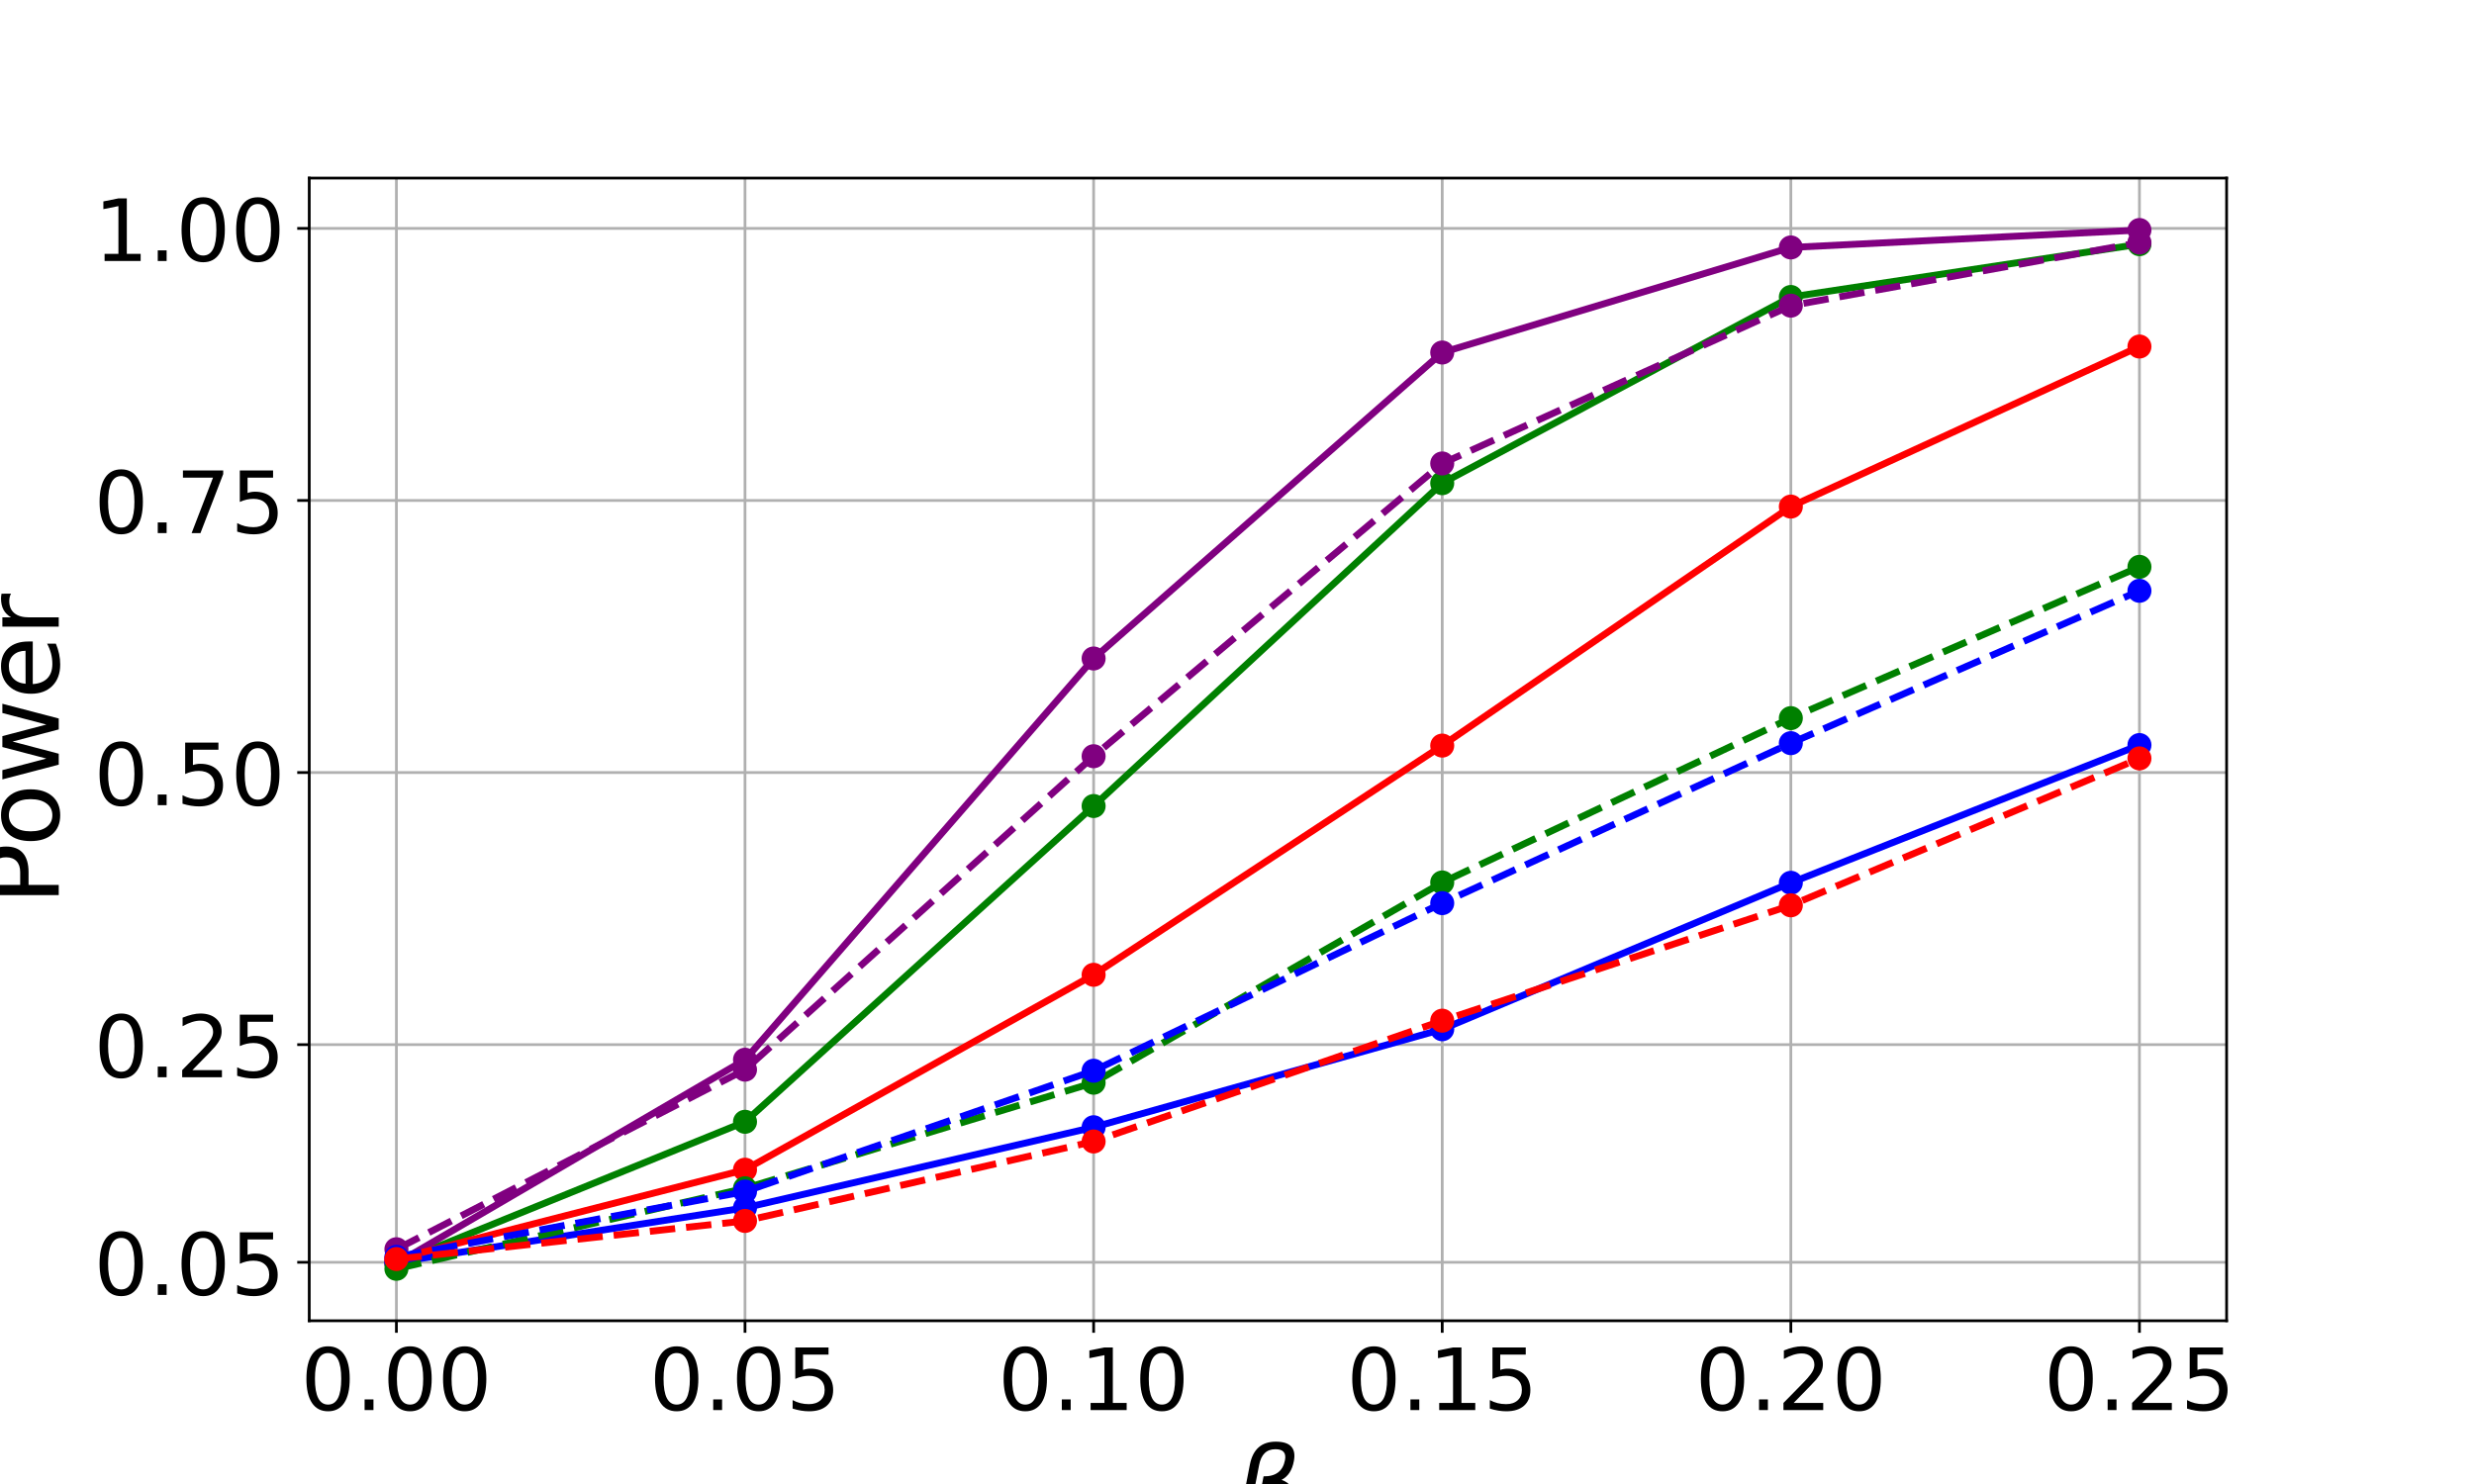
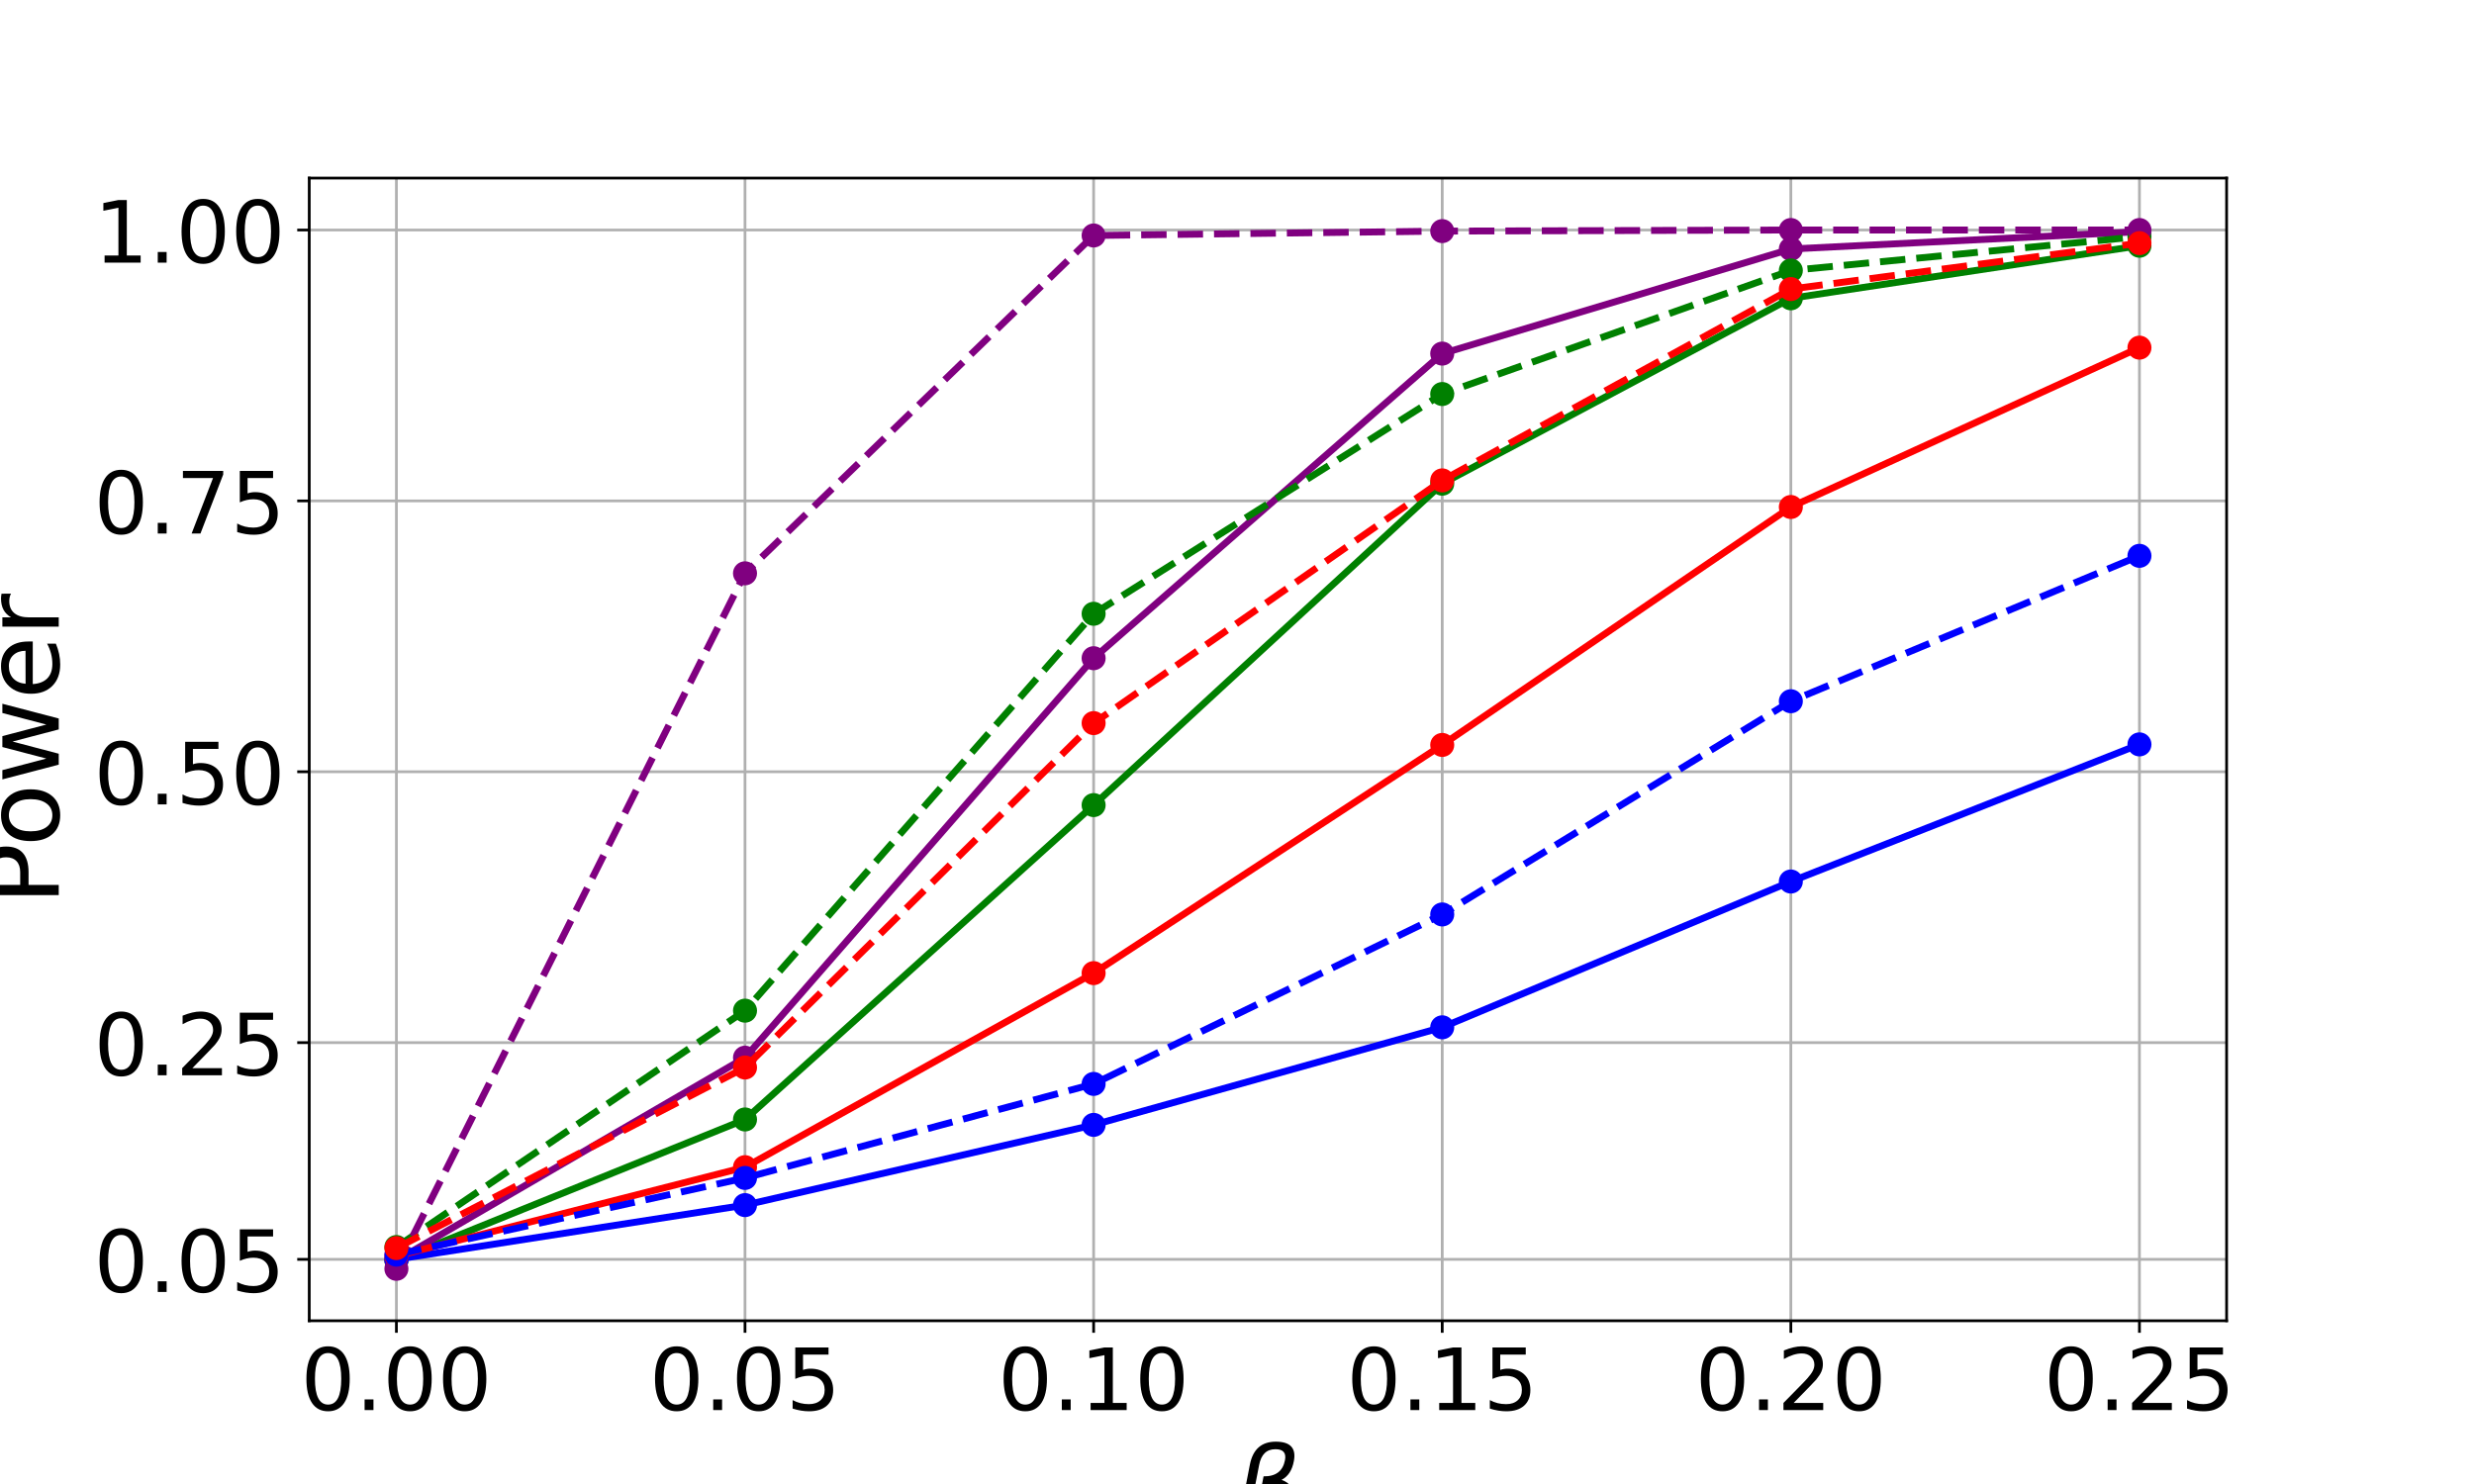
<svg xmlns="http://www.w3.org/2000/svg" xmlns:xlink="http://www.w3.org/1999/xlink" width="720pt" height="432pt" viewBox="0 0 720 432" version="1.1">
  <defs>
    <style type="text/css">*{stroke-linejoin: round; stroke-linecap: butt}</style>
  </defs>
  <g id="figure_1">
    <g id="patch_1">
      <path d="M 0 432  L 720 432  L 720 0  L 0 0  z " style="fill: #ffffff" />
    </g>
    <g id="axes_1">
      <g id="patch_2">
        <path d="M 90 384.48  L 648 384.48  L 648 51.84  L 90 51.84  z " style="fill: #ffffff" />
      </g>
      <g id="matplotlib.axis_1">
        <g id="xtick_1">
          <g id="line2d_1">
-             <path d="M 115.364 384.48  L 115.364 51.84  " clip-path="url(#pa14cf9bd3c)" style="fill: none; stroke: #b0b0b0; stroke-width: 0.8; stroke-linecap: square" />
+             <path d="M 115.364 384.48  L 115.364 51.84  " clip-path="url(#p84492ae5d0)" style="fill: none; stroke: #b0b0b0; stroke-width: 0.8; stroke-linecap: square" />
          </g>
          <g id="line2d_2">
            <defs>
-               <path id="m554a761783" d="M 0 0  L 0 3.5  " style="stroke: #000000; stroke-width: 0.8" />
+               <path id="ma11bbb60e1" d="M 0 0  L 0 3.5  " style="stroke: #000000; stroke-width: 0.8" />
            </defs>
            <g>
-               <use xlink:href="#m554a761783" x="115.364" y="384.48" style="stroke: #000000; stroke-width: 0.8" />
+               <use xlink:href="#ma11bbb60e1" x="115.364" y="384.48" style="stroke: #000000; stroke-width: 0.8" />
            </g>
          </g>
          <g id="text_1">
            <g transform="translate(87.5316 410.4761) scale(0.25 -0.25)">
              <defs>
                <path id="DejaVuSans-30" d="M 2034 4250  Q 1547 4250 1301 3770  Q 1056 3291 1056 2328  Q 1056 1369 1301 889  Q 1547 409 2034 409  Q 2525 409 2770 889  Q 3016 1369 3016 2328  Q 3016 3291 2770 3770  Q 2525 4250 2034 4250  z M 2034 4750  Q 2819 4750 3233 4129  Q 3647 3509 3647 2328  Q 3647 1150 3233 529  Q 2819 -91 2034 -91  Q 1250 -91 836 529  Q 422 1150 422 2328  Q 422 3509 836 4129  Q 1250 4750 2034 4750  z " transform="scale(0.015625)" />
                <path id="DejaVuSans-2e" d="M 684 794  L 1344 794  L 1344 0  L 684 0  L 684 794  z " transform="scale(0.015625)" />
              </defs>
              <use xlink:href="#DejaVuSans-30" />
              <use xlink:href="#DejaVuSans-2e" x="63.623" />
              <use xlink:href="#DejaVuSans-30" x="95.41" />
              <use xlink:href="#DejaVuSans-30" x="159.033" />
            </g>
          </g>
        </g>
        <g id="xtick_2">
          <g id="line2d_3">
-             <path d="M 216.818 384.48  L 216.818 51.84  " clip-path="url(#pa14cf9bd3c)" style="fill: none; stroke: #b0b0b0; stroke-width: 0.8; stroke-linecap: square" />
+             <path d="M 216.818 384.48  L 216.818 51.84  " clip-path="url(#p84492ae5d0)" style="fill: none; stroke: #b0b0b0; stroke-width: 0.8; stroke-linecap: square" />
          </g>
          <g id="line2d_4">
            <g>
-               <use xlink:href="#m554a761783" x="216.818" y="384.48" style="stroke: #000000; stroke-width: 0.8" />
+               <use xlink:href="#ma11bbb60e1" x="216.818" y="384.48" style="stroke: #000000; stroke-width: 0.8" />
            </g>
          </g>
          <g id="text_2">
            <g transform="translate(188.9862 410.4761) scale(0.25 -0.25)">
              <defs>
                <path id="DejaVuSans-35" d="M 691 4666  L 3169 4666  L 3169 4134  L 1269 4134  L 1269 2991  Q 1406 3038 1543 3061  Q 1681 3084 1819 3084  Q 2600 3084 3056 2656  Q 3513 2228 3513 1497  Q 3513 744 3044 326  Q 2575 -91 1722 -91  Q 1428 -91 1123 -41  Q 819 9 494 109  L 494 744  Q 775 591 1075 516  Q 1375 441 1709 441  Q 2250 441 2565 725  Q 2881 1009 2881 1497  Q 2881 1984 2565 2268  Q 2250 2553 1709 2553  Q 1456 2553 1204 2497  Q 953 2441 691 2322  L 691 4666  z " transform="scale(0.015625)" />
              </defs>
              <use xlink:href="#DejaVuSans-30" />
              <use xlink:href="#DejaVuSans-2e" x="63.623" />
              <use xlink:href="#DejaVuSans-30" x="95.41" />
              <use xlink:href="#DejaVuSans-35" x="159.033" />
            </g>
          </g>
        </g>
        <g id="xtick_3">
          <g id="line2d_5">
-             <path d="M 318.273 384.48  L 318.273 51.84  " clip-path="url(#pa14cf9bd3c)" style="fill: none; stroke: #b0b0b0; stroke-width: 0.8; stroke-linecap: square" />
+             <path d="M 318.273 384.48  L 318.273 51.84  " clip-path="url(#p84492ae5d0)" style="fill: none; stroke: #b0b0b0; stroke-width: 0.8; stroke-linecap: square" />
          </g>
          <g id="line2d_6">
            <g>
-               <use xlink:href="#m554a761783" x="318.273" y="384.48" style="stroke: #000000; stroke-width: 0.8" />
+               <use xlink:href="#ma11bbb60e1" x="318.273" y="384.48" style="stroke: #000000; stroke-width: 0.8" />
            </g>
          </g>
          <g id="text_3">
            <g transform="translate(290.4407 410.4761) scale(0.25 -0.25)">
              <defs>
                <path id="DejaVuSans-31" d="M 794 531  L 1825 531  L 1825 4091  L 703 3866  L 703 4441  L 1819 4666  L 2450 4666  L 2450 531  L 3481 531  L 3481 0  L 794 0  L 794 531  z " transform="scale(0.015625)" />
              </defs>
              <use xlink:href="#DejaVuSans-30" />
              <use xlink:href="#DejaVuSans-2e" x="63.623" />
              <use xlink:href="#DejaVuSans-31" x="95.41" />
              <use xlink:href="#DejaVuSans-30" x="159.033" />
            </g>
          </g>
        </g>
        <g id="xtick_4">
          <g id="line2d_7">
-             <path d="M 419.727 384.48  L 419.727 51.84  " clip-path="url(#pa14cf9bd3c)" style="fill: none; stroke: #b0b0b0; stroke-width: 0.8; stroke-linecap: square" />
+             <path d="M 419.727 384.48  L 419.727 51.84  " clip-path="url(#p84492ae5d0)" style="fill: none; stroke: #b0b0b0; stroke-width: 0.8; stroke-linecap: square" />
          </g>
          <g id="line2d_8">
            <g>
-               <use xlink:href="#m554a761783" x="419.727" y="384.48" style="stroke: #000000; stroke-width: 0.8" />
+               <use xlink:href="#ma11bbb60e1" x="419.727" y="384.48" style="stroke: #000000; stroke-width: 0.8" />
            </g>
          </g>
          <g id="text_4">
            <g transform="translate(391.8952 410.4761) scale(0.25 -0.25)">
              <use xlink:href="#DejaVuSans-30" />
              <use xlink:href="#DejaVuSans-2e" x="63.623" />
              <use xlink:href="#DejaVuSans-31" x="95.41" />
              <use xlink:href="#DejaVuSans-35" x="159.033" />
            </g>
          </g>
        </g>
        <g id="xtick_5">
          <g id="line2d_9">
-             <path d="M 521.182 384.48  L 521.182 51.84  " clip-path="url(#pa14cf9bd3c)" style="fill: none; stroke: #b0b0b0; stroke-width: 0.8; stroke-linecap: square" />
+             <path d="M 521.182 384.48  L 521.182 51.84  " clip-path="url(#p84492ae5d0)" style="fill: none; stroke: #b0b0b0; stroke-width: 0.8; stroke-linecap: square" />
          </g>
          <g id="line2d_10">
            <g>
-               <use xlink:href="#m554a761783" x="521.182" y="384.48" style="stroke: #000000; stroke-width: 0.8" />
+               <use xlink:href="#ma11bbb60e1" x="521.182" y="384.48" style="stroke: #000000; stroke-width: 0.8" />
            </g>
          </g>
          <g id="text_5">
            <g transform="translate(493.3498 410.4761) scale(0.25 -0.25)">
              <defs>
                <path id="DejaVuSans-32" d="M 1228 531  L 3431 531  L 3431 0  L 469 0  L 469 531  Q 828 903 1448 1529  Q 2069 2156 2228 2338  Q 2531 2678 2651 2914  Q 2772 3150 2772 3378  Q 2772 3750 2511 3984  Q 2250 4219 1831 4219  Q 1534 4219 1204 4116  Q 875 4013 500 3803  L 500 4441  Q 881 4594 1212 4672  Q 1544 4750 1819 4750  Q 2544 4750 2975 4387  Q 3406 4025 3406 3419  Q 3406 3131 3298 2873  Q 3191 2616 2906 2266  Q 2828 2175 2409 1742  Q 1991 1309 1228 531  z " transform="scale(0.015625)" />
              </defs>
              <use xlink:href="#DejaVuSans-30" />
              <use xlink:href="#DejaVuSans-2e" x="63.623" />
              <use xlink:href="#DejaVuSans-32" x="95.41" />
              <use xlink:href="#DejaVuSans-30" x="159.033" />
            </g>
          </g>
        </g>
        <g id="xtick_6">
          <g id="line2d_11">
-             <path d="M 622.636 384.48  L 622.636 51.84  " clip-path="url(#pa14cf9bd3c)" style="fill: none; stroke: #b0b0b0; stroke-width: 0.8; stroke-linecap: square" />
+             <path d="M 622.636 384.48  L 622.636 51.84  " clip-path="url(#p84492ae5d0)" style="fill: none; stroke: #b0b0b0; stroke-width: 0.8; stroke-linecap: square" />
          </g>
          <g id="line2d_12">
            <g>
-               <use xlink:href="#m554a761783" x="622.636" y="384.48" style="stroke: #000000; stroke-width: 0.8" />
+               <use xlink:href="#ma11bbb60e1" x="622.636" y="384.48" style="stroke: #000000; stroke-width: 0.8" />
            </g>
          </g>
          <g id="text_6">
            <g transform="translate(594.8043 410.4761) scale(0.25 -0.25)">
              <use xlink:href="#DejaVuSans-30" />
              <use xlink:href="#DejaVuSans-2e" x="63.623" />
              <use xlink:href="#DejaVuSans-32" x="95.41" />
              <use xlink:href="#DejaVuSans-35" x="159.033" />
            </g>
          </g>
        </g>
        <g id="text_7">
          <g transform="translate(359.4 442.7753) scale(0.3 -0.3)">
            <defs>
              <path id="DejaVuSans-Oblique-3b2" d="M 872 216  L 572 -1331  L -6 -1331  L 928 3478  Q 1206 4903 2538 4903  Q 3888 4903 3659 3700  Q 3503 2844 2894 2531  Q 3713 2250 3553 1416  Q 3272 -69 1759 -66  Q 1097 -63 872 216  z M 1019 966  Q 1259 422 1875 425  Q 2775 425 2966 1406  Q 3138 2288 1675 2219  L 1778 2750  Q 2909 2731 3106 3750  Q 3241 4438 2509 4434  Q 1691 4434 1503 3459  L 1019 966  z " transform="scale(0.015625)" />
            </defs>
            <use xlink:href="#DejaVuSans-Oblique-3b2" transform="translate(0 0.390625)" />
          </g>
        </g>
      </g>
      <g id="matplotlib.axis_2">
        <g id="ytick_1">
          <g id="line2d_13">
-             <path d="M 90 304.096  L 648 304.096  " clip-path="url(#pa14cf9bd3c)" style="fill: none; stroke: #b0b0b0; stroke-width: 0.8; stroke-linecap: square" />
+             <path d="M 90 303.517  L 648 303.517  " clip-path="url(#p84492ae5d0)" style="fill: none; stroke: #b0b0b0; stroke-width: 0.8; stroke-linecap: square" />
          </g>
          <g id="line2d_14">
            <defs>
-               <path id="m4efa88f557" d="M 0 0  L -3.5 0  " style="stroke: #000000; stroke-width: 0.8" />
+               <path id="mfe986f8f36" d="M 0 0  L -3.5 0  " style="stroke: #000000; stroke-width: 0.8" />
            </defs>
            <g>
-               <use xlink:href="#m4efa88f557" x="90" y="304.096" style="stroke: #000000; stroke-width: 0.8" />
+               <use xlink:href="#mfe986f8f36" x="90" y="303.517" style="stroke: #000000; stroke-width: 0.8" />
            </g>
          </g>
          <g id="text_8">
-             <g transform="translate(27.33594 313.5941) scale(0.25 -0.25)">
+             <g transform="translate(27.33594 313.0154) scale(0.25 -0.25)">
              <use xlink:href="#DejaVuSans-30" />
              <use xlink:href="#DejaVuSans-2e" x="63.623" />
              <use xlink:href="#DejaVuSans-32" x="95.41" />
              <use xlink:href="#DejaVuSans-35" x="159.033" />
            </g>
          </g>
        </g>
        <g id="ytick_2">
          <g id="line2d_15">
-             <path d="M 90 224.892  L 648 224.892  " clip-path="url(#pa14cf9bd3c)" style="fill: none; stroke: #b0b0b0; stroke-width: 0.8; stroke-linecap: square" />
+             <path d="M 90 224.665  L 648 224.665  " clip-path="url(#p84492ae5d0)" style="fill: none; stroke: #b0b0b0; stroke-width: 0.8; stroke-linecap: square" />
          </g>
          <g id="line2d_16">
            <g>
-               <use xlink:href="#m4efa88f557" x="90" y="224.892" style="stroke: #000000; stroke-width: 0.8" />
+               <use xlink:href="#mfe986f8f36" x="90" y="224.665" style="stroke: #000000; stroke-width: 0.8" />
            </g>
          </g>
          <g id="text_9">
-             <g transform="translate(27.33594 234.3903) scale(0.25 -0.25)">
+             <g transform="translate(27.33594 234.163) scale(0.25 -0.25)">
              <use xlink:href="#DejaVuSans-30" />
              <use xlink:href="#DejaVuSans-2e" x="63.623" />
              <use xlink:href="#DejaVuSans-35" x="95.41" />
              <use xlink:href="#DejaVuSans-30" x="159.033" />
            </g>
          </g>
        </g>
        <g id="ytick_3">
          <g id="line2d_17">
-             <path d="M 90 145.688  L 648 145.688  " clip-path="url(#pa14cf9bd3c)" style="fill: none; stroke: #b0b0b0; stroke-width: 0.8; stroke-linecap: square" />
+             <path d="M 90 145.812  L 648 145.812  " clip-path="url(#p84492ae5d0)" style="fill: none; stroke: #b0b0b0; stroke-width: 0.8; stroke-linecap: square" />
          </g>
          <g id="line2d_18">
            <g>
-               <use xlink:href="#m4efa88f557" x="90" y="145.688" style="stroke: #000000; stroke-width: 0.8" />
+               <use xlink:href="#mfe986f8f36" x="90" y="145.812" style="stroke: #000000; stroke-width: 0.8" />
            </g>
          </g>
          <g id="text_10">
-             <g transform="translate(27.33594 155.1864) scale(0.25 -0.25)">
+             <g transform="translate(27.33594 155.3105) scale(0.25 -0.25)">
              <defs>
                <path id="DejaVuSans-37" d="M 525 4666  L 3525 4666  L 3525 4397  L 1831 0  L 1172 0  L 2766 4134  L 525 4134  L 525 4666  z " transform="scale(0.015625)" />
              </defs>
              <use xlink:href="#DejaVuSans-30" />
              <use xlink:href="#DejaVuSans-2e" x="63.623" />
              <use xlink:href="#DejaVuSans-37" x="95.41" />
              <use xlink:href="#DejaVuSans-35" x="159.033" />
            </g>
          </g>
        </g>
        <g id="ytick_4">
          <g id="line2d_19">
-             <path d="M 90 66.485  L 648 66.485  " clip-path="url(#pa14cf9bd3c)" style="fill: none; stroke: #b0b0b0; stroke-width: 0.8; stroke-linecap: square" />
+             <path d="M 90 66.96  L 648 66.96  " clip-path="url(#p84492ae5d0)" style="fill: none; stroke: #b0b0b0; stroke-width: 0.8; stroke-linecap: square" />
          </g>
          <g id="line2d_20">
            <g>
-               <use xlink:href="#m4efa88f557" x="90" y="66.485" style="stroke: #000000; stroke-width: 0.8" />
+               <use xlink:href="#mfe986f8f36" x="90" y="66.96" style="stroke: #000000; stroke-width: 0.8" />
            </g>
          </g>
          <g id="text_11">
-             <g transform="translate(27.33594 75.98259) scale(0.25 -0.25)">
+             <g transform="translate(27.33594 76.45805) scale(0.25 -0.25)">
              <use xlink:href="#DejaVuSans-31" />
              <use xlink:href="#DejaVuSans-2e" x="63.623" />
              <use xlink:href="#DejaVuSans-30" x="95.41" />
              <use xlink:href="#DejaVuSans-30" x="159.033" />
            </g>
          </g>
        </g>
        <g id="ytick_5">
          <g id="line2d_21">
-             <path d="M 90 367.459  L 648 367.459  " clip-path="url(#pa14cf9bd3c)" style="fill: none; stroke: #b0b0b0; stroke-width: 0.8; stroke-linecap: square" />
+             <path d="M 90 366.599  L 648 366.599  " clip-path="url(#p84492ae5d0)" style="fill: none; stroke: #b0b0b0; stroke-width: 0.8; stroke-linecap: square" />
          </g>
          <g id="line2d_22">
            <g>
-               <use xlink:href="#m4efa88f557" x="90" y="367.459" style="stroke: #000000; stroke-width: 0.8" />
+               <use xlink:href="#mfe986f8f36" x="90" y="366.599" style="stroke: #000000; stroke-width: 0.8" />
            </g>
          </g>
          <g id="text_12">
-             <g transform="translate(27.33594 376.9572) scale(0.25 -0.25)">
+             <g transform="translate(27.33594 376.0974) scale(0.25 -0.25)">
              <use xlink:href="#DejaVuSans-30" />
              <use xlink:href="#DejaVuSans-2e" x="63.623" />
              <use xlink:href="#DejaVuSans-30" x="95.41" />
              <use xlink:href="#DejaVuSans-35" x="159.033" />
            </g>
          </g>
        </g>
        <g id="text_13">
          <g transform="translate(17.09688 263.5022) rotate(-90) scale(0.3 -0.3)">
            <defs>
              <path id="DejaVuSans-50" d="M 1259 4147  L 1259 2394  L 2053 2394  Q 2494 2394 2734 2622  Q 2975 2850 2975 3272  Q 2975 3691 2734 3919  Q 2494 4147 2053 4147  L 1259 4147  z M 628 4666  L 2053 4666  Q 2838 4666 3239 4311  Q 3641 3956 3641 3272  Q 3641 2581 3239 2228  Q 2838 1875 2053 1875  L 1259 1875  L 1259 0  L 628 0  L 628 4666  z " transform="scale(0.015625)" />
              <path id="DejaVuSans-6f" d="M 1959 3097  Q 1497 3097 1228 2736  Q 959 2375 959 1747  Q 959 1119 1226 758  Q 1494 397 1959 397  Q 2419 397 2687 759  Q 2956 1122 2956 1747  Q 2956 2369 2687 2733  Q 2419 3097 1959 3097  z M 1959 3584  Q 2709 3584 3137 3096  Q 3566 2609 3566 1747  Q 3566 888 3137 398  Q 2709 -91 1959 -91  Q 1206 -91 779 398  Q 353 888 353 1747  Q 353 2609 779 3096  Q 1206 3584 1959 3584  z " transform="scale(0.015625)" />
              <path id="DejaVuSans-77" d="M 269 3500  L 844 3500  L 1563 769  L 2278 3500  L 2956 3500  L 3675 769  L 4391 3500  L 4966 3500  L 4050 0  L 3372 0  L 2619 2869  L 1863 0  L 1184 0  L 269 3500  z " transform="scale(0.015625)" />
              <path id="DejaVuSans-65" d="M 3597 1894  L 3597 1613  L 953 1613  Q 991 1019 1311 708  Q 1631 397 2203 397  Q 2534 397 2845 478  Q 3156 559 3463 722  L 3463 178  Q 3153 47 2828 -22  Q 2503 -91 2169 -91  Q 1331 -91 842 396  Q 353 884 353 1716  Q 353 2575 817 3079  Q 1281 3584 2069 3584  Q 2775 3584 3186 3129  Q 3597 2675 3597 1894  z M 3022 2063  Q 3016 2534 2758 2815  Q 2500 3097 2075 3097  Q 1594 3097 1305 2825  Q 1016 2553 972 2059  L 3022 2063  z " transform="scale(0.015625)" />
              <path id="DejaVuSans-72" d="M 2631 2963  Q 2534 3019 2420 3045  Q 2306 3072 2169 3072  Q 1681 3072 1420 2755  Q 1159 2438 1159 1844  L 1159 0  L 581 0  L 581 3500  L 1159 3500  L 1159 2956  Q 1341 3275 1631 3429  Q 1922 3584 2338 3584  Q 2397 3584 2469 3576  Q 2541 3569 2628 3553  L 2631 2963  z " transform="scale(0.015625)" />
            </defs>
            <use xlink:href="#DejaVuSans-50" />
            <use xlink:href="#DejaVuSans-6f" x="56.678" />
            <use xlink:href="#DejaVuSans-77" x="117.859" />
            <use xlink:href="#DejaVuSans-65" x="199.646" />
            <use xlink:href="#DejaVuSans-72" x="261.17" />
          </g>
        </g>
      </g>
      <g id="line2d_23">
-         <path d="M 115.364 367.768  L 216.818 326.562  L 318.273 234.639  L 419.727 140.656  L 521.182 86.454  L 622.636 71.081  " clip-path="url(#pa14cf9bd3c)" style="fill: none; stroke: #008000; stroke-width: 2; stroke-linecap: square" />
+         <path d="M 115.364 366.907  L 216.818 325.883  L 318.273 234.369  L 419.727 140.803  L 521.182 86.841  L 622.636 71.536  " clip-path="url(#p84492ae5d0)" style="fill: none; stroke: #008000; stroke-width: 2; stroke-linecap: square" />
        <defs>
-           <path id="m85c823c57e" d="M 0 3  C 0.796 3 1.559 2.684 2.121 2.121  C 2.684 1.559 3 0.796 3 0  C 3 -0.796 2.684 -1.559 2.121 -2.121  C 1.559 -2.684 0.796 -3 0 -3  C -0.796 -3 -1.559 -2.684 -2.121 -2.121  C -2.684 -1.559 -3 -0.796 -3 0  C -3 0.796 -2.684 1.559 -2.121 2.121  C -1.559 2.684 -0.796 3 0 3  z " style="stroke: #008000" />
+           <path id="mbf6ff8bf84" d="M 0 3  C 0.796 3 1.559 2.684 2.121 2.121  C 2.684 1.559 3 0.796 3 0  C 3 -0.796 2.684 -1.559 2.121 -2.121  C 1.559 -2.684 0.796 -3 0 -3  C -0.796 -3 -1.559 -2.684 -2.121 -2.121  C -2.684 -1.559 -3 -0.796 -3 0  C -3 0.796 -2.684 1.559 -2.121 2.121  C -1.559 2.684 -0.796 3 0 3  z " style="stroke: #008000" />
        </defs>
-         <g clip-path="url(#pa14cf9bd3c)">
-           <use xlink:href="#m85c823c57e" x="115.364" y="367.768" style="fill: #008000; stroke: #008000" />
-           <use xlink:href="#m85c823c57e" x="216.818" y="326.562" style="fill: #008000; stroke: #008000" />
-           <use xlink:href="#m85c823c57e" x="318.273" y="234.639" style="fill: #008000; stroke: #008000" />
-           <use xlink:href="#m85c823c57e" x="419.727" y="140.656" style="fill: #008000; stroke: #008000" />
-           <use xlink:href="#m85c823c57e" x="521.182" y="86.454" style="fill: #008000; stroke: #008000" />
-           <use xlink:href="#m85c823c57e" x="622.636" y="71.081" style="fill: #008000; stroke: #008000" />
+         <g clip-path="url(#p84492ae5d0)">
+           <use xlink:href="#mbf6ff8bf84" x="115.364" y="366.907" style="fill: #008000; stroke: #008000" />
+           <use xlink:href="#mbf6ff8bf84" x="216.818" y="325.883" style="fill: #008000; stroke: #008000" />
+           <use xlink:href="#mbf6ff8bf84" x="318.273" y="234.369" style="fill: #008000; stroke: #008000" />
+           <use xlink:href="#mbf6ff8bf84" x="419.727" y="140.803" style="fill: #008000; stroke: #008000" />
+           <use xlink:href="#mbf6ff8bf84" x="521.182" y="86.841" style="fill: #008000; stroke: #008000" />
+           <use xlink:href="#mbf6ff8bf84" x="622.636" y="71.536" style="fill: #008000; stroke: #008000" />
        </g>
      </g>
      <g id="line2d_24">
-         <path d="M 115.364 367.768  L 216.818 308.494  L 318.273 191.689  L 419.727 102.62  L 521.182 72.032  L 622.636 66.96  " clip-path="url(#pa14cf9bd3c)" style="fill: none; stroke: #800080; stroke-width: 2; stroke-linecap: square" />
+         <path d="M 115.364 366.907  L 216.818 307.896  L 318.273 191.609  L 419.727 102.935  L 521.182 72.482  L 622.636 67.433  " clip-path="url(#p84492ae5d0)" style="fill: none; stroke: #800080; stroke-width: 2; stroke-linecap: square" />
        <defs>
-           <path id="m4d6aee9dfb" d="M 0 3  C 0.796 3 1.559 2.684 2.121 2.121  C 2.684 1.559 3 0.796 3 0  C 3 -0.796 2.684 -1.559 2.121 -2.121  C 1.559 -2.684 0.796 -3 0 -3  C -0.796 -3 -1.559 -2.684 -2.121 -2.121  C -2.684 -1.559 -3 -0.796 -3 0  C -3 0.796 -2.684 1.559 -2.121 2.121  C -1.559 2.684 -0.796 3 0 3  z " style="stroke: #800080" />
+           <path id="mc778db29f8" d="M 0 3  C 0.796 3 1.559 2.684 2.121 2.121  C 2.684 1.559 3 0.796 3 0  C 3 -0.796 2.684 -1.559 2.121 -2.121  C 1.559 -2.684 0.796 -3 0 -3  C -0.796 -3 -1.559 -2.684 -2.121 -2.121  C -2.684 -1.559 -3 -0.796 -3 0  C -3 0.796 -2.684 1.559 -2.121 2.121  C -1.559 2.684 -0.796 3 0 3  z " style="stroke: #800080" />
        </defs>
-         <g clip-path="url(#pa14cf9bd3c)">
-           <use xlink:href="#m4d6aee9dfb" x="115.364" y="367.768" style="fill: #800080; stroke: #800080" />
-           <use xlink:href="#m4d6aee9dfb" x="216.818" y="308.494" style="fill: #800080; stroke: #800080" />
-           <use xlink:href="#m4d6aee9dfb" x="318.273" y="191.689" style="fill: #800080; stroke: #800080" />
-           <use xlink:href="#m4d6aee9dfb" x="419.727" y="102.62" style="fill: #800080; stroke: #800080" />
-           <use xlink:href="#m4d6aee9dfb" x="521.182" y="72.032" style="fill: #800080; stroke: #800080" />
-           <use xlink:href="#m4d6aee9dfb" x="622.636" y="66.96" style="fill: #800080; stroke: #800080" />
+         <g clip-path="url(#p84492ae5d0)">
+           <use xlink:href="#mc778db29f8" x="115.364" y="366.907" style="fill: #800080; stroke: #800080" />
+           <use xlink:href="#mc778db29f8" x="216.818" y="307.896" style="fill: #800080; stroke: #800080" />
+           <use xlink:href="#mc778db29f8" x="318.273" y="191.609" style="fill: #800080; stroke: #800080" />
+           <use xlink:href="#mc778db29f8" x="419.727" y="102.935" style="fill: #800080; stroke: #800080" />
+           <use xlink:href="#mc778db29f8" x="521.182" y="72.482" style="fill: #800080; stroke: #800080" />
+           <use xlink:href="#mc778db29f8" x="622.636" y="67.433" style="fill: #800080; stroke: #800080" />
        </g>
      </g>
      <g id="line2d_25">
-         <path d="M 115.364 367.451  L 216.818 351.602  L 318.273 328.146  L 419.727 299.619  L 521.182 256.986  L 622.636 216.889  " clip-path="url(#pa14cf9bd3c)" style="fill: none; stroke: #0000ff; stroke-width: 2; stroke-linecap: square" />
+         <path d="M 115.364 366.591  L 216.818 350.813  L 318.273 327.461  L 419.727 299.06  L 521.182 256.616  L 622.636 216.697  " clip-path="url(#p84492ae5d0)" style="fill: none; stroke: #0000ff; stroke-width: 2; stroke-linecap: square" />
        <defs>
-           <path id="mf3d7ade4b1" d="M 0 3  C 0.796 3 1.559 2.684 2.121 2.121  C 2.684 1.559 3 0.796 3 0  C 3 -0.796 2.684 -1.559 2.121 -2.121  C 1.559 -2.684 0.796 -3 0 -3  C -0.796 -3 -1.559 -2.684 -2.121 -2.121  C -2.684 -1.559 -3 -0.796 -3 0  C -3 0.796 -2.684 1.559 -2.121 2.121  C -1.559 2.684 -0.796 3 0 3  z " style="stroke: #0000ff" />
+           <path id="m1245f32ec4" d="M 0 3  C 0.796 3 1.559 2.684 2.121 2.121  C 2.684 1.559 3 0.796 3 0  C 3 -0.796 2.684 -1.559 2.121 -2.121  C 1.559 -2.684 0.796 -3 0 -3  C -0.796 -3 -1.559 -2.684 -2.121 -2.121  C -2.684 -1.559 -3 -0.796 -3 0  C -3 0.796 -2.684 1.559 -2.121 2.121  C -1.559 2.684 -0.796 3 0 3  z " style="stroke: #0000ff" />
        </defs>
-         <g clip-path="url(#pa14cf9bd3c)">
-           <use xlink:href="#mf3d7ade4b1" x="115.364" y="367.451" style="fill: #0000ff; stroke: #0000ff" />
-           <use xlink:href="#mf3d7ade4b1" x="216.818" y="351.602" style="fill: #0000ff; stroke: #0000ff" />
-           <use xlink:href="#mf3d7ade4b1" x="318.273" y="328.146" style="fill: #0000ff; stroke: #0000ff" />
-           <use xlink:href="#mf3d7ade4b1" x="419.727" y="299.619" style="fill: #0000ff; stroke: #0000ff" />
-           <use xlink:href="#mf3d7ade4b1" x="521.182" y="256.986" style="fill: #0000ff; stroke: #0000ff" />
-           <use xlink:href="#mf3d7ade4b1" x="622.636" y="216.889" style="fill: #0000ff; stroke: #0000ff" />
+         <g clip-path="url(#p84492ae5d0)">
+           <use xlink:href="#m1245f32ec4" x="115.364" y="366.591" style="fill: #0000ff; stroke: #0000ff" />
+           <use xlink:href="#m1245f32ec4" x="216.818" y="350.813" style="fill: #0000ff; stroke: #0000ff" />
+           <use xlink:href="#m1245f32ec4" x="318.273" y="327.461" style="fill: #0000ff; stroke: #0000ff" />
+           <use xlink:href="#m1245f32ec4" x="419.727" y="299.06" style="fill: #0000ff; stroke: #0000ff" />
+           <use xlink:href="#m1245f32ec4" x="521.182" y="256.616" style="fill: #0000ff; stroke: #0000ff" />
+           <use xlink:href="#m1245f32ec4" x="622.636" y="216.697" style="fill: #0000ff; stroke: #0000ff" />
        </g>
      </g>
      <g id="line2d_26">
-         <path d="M 115.364 366.5  L 216.818 340.508  L 318.273 283.77  L 419.727 217.047  L 521.182 147.471  L 622.636 100.876  " clip-path="url(#pa14cf9bd3c)" style="fill: none; stroke: #ff0000; stroke-width: 2; stroke-linecap: square" />
+         <path d="M 115.364 365.645  L 216.818 339.768  L 318.273 283.282  L 419.727 216.855  L 521.182 147.588  L 622.636 101.199  " clip-path="url(#p84492ae5d0)" style="fill: none; stroke: #ff0000; stroke-width: 2; stroke-linecap: square" />
        <defs>
-           <path id="m4b2835e4b1" d="M 0 3  C 0.796 3 1.559 2.684 2.121 2.121  C 2.684 1.559 3 0.796 3 0  C 3 -0.796 2.684 -1.559 2.121 -2.121  C 1.559 -2.684 0.796 -3 0 -3  C -0.796 -3 -1.559 -2.684 -2.121 -2.121  C -2.684 -1.559 -3 -0.796 -3 0  C -3 0.796 -2.684 1.559 -2.121 2.121  C -1.559 2.684 -0.796 3 0 3  z " style="stroke: #ff0000" />
+           <path id="m647af2b170" d="M 0 3  C 0.796 3 1.559 2.684 2.121 2.121  C 2.684 1.559 3 0.796 3 0  C 3 -0.796 2.684 -1.559 2.121 -2.121  C 1.559 -2.684 0.796 -3 0 -3  C -0.796 -3 -1.559 -2.684 -2.121 -2.121  C -2.684 -1.559 -3 -0.796 -3 0  C -3 0.796 -2.684 1.559 -2.121 2.121  C -1.559 2.684 -0.796 3 0 3  z " style="stroke: #ff0000" />
        </defs>
-         <g clip-path="url(#pa14cf9bd3c)">
-           <use xlink:href="#m4b2835e4b1" x="115.364" y="366.5" style="fill: #ff0000; stroke: #ff0000" />
-           <use xlink:href="#m4b2835e4b1" x="216.818" y="340.508" style="fill: #ff0000; stroke: #ff0000" />
-           <use xlink:href="#m4b2835e4b1" x="318.273" y="283.77" style="fill: #ff0000; stroke: #ff0000" />
-           <use xlink:href="#m4b2835e4b1" x="419.727" y="217.047" style="fill: #ff0000; stroke: #ff0000" />
-           <use xlink:href="#m4b2835e4b1" x="521.182" y="147.471" style="fill: #ff0000; stroke: #ff0000" />
-           <use xlink:href="#m4b2835e4b1" x="622.636" y="100.876" style="fill: #ff0000; stroke: #ff0000" />
+         <g clip-path="url(#p84492ae5d0)">
+           <use xlink:href="#m647af2b170" x="115.364" y="365.645" style="fill: #ff0000; stroke: #ff0000" />
+           <use xlink:href="#m647af2b170" x="216.818" y="339.768" style="fill: #ff0000; stroke: #ff0000" />
+           <use xlink:href="#m647af2b170" x="318.273" y="283.282" style="fill: #ff0000; stroke: #ff0000" />
+           <use xlink:href="#m647af2b170" x="419.727" y="216.855" style="fill: #ff0000; stroke: #ff0000" />
+           <use xlink:href="#m647af2b170" x="521.182" y="147.588" style="fill: #ff0000; stroke: #ff0000" />
+           <use xlink:href="#m647af2b170" x="622.636" y="101.199" style="fill: #ff0000; stroke: #ff0000" />
        </g>
      </g>
      <g id="line2d_27">
-         <path d="M 115.364 369.36  L 216.818 345.916  L 318.273 315.185  L 419.727 256.891  L 521.182 209.051  L 622.636 165.014  " clip-path="url(#pa14cf9bd3c)" style="fill: none; stroke-dasharray: 7.4,3.2; stroke-dashoffset: 0; stroke: #008000; stroke-width: 2" />
-         <g clip-path="url(#pa14cf9bd3c)">
-           <use xlink:href="#m85c823c57e" x="115.364" y="369.36" style="fill: #008000; stroke: #008000" />
-           <use xlink:href="#m85c823c57e" x="216.818" y="345.916" style="fill: #008000; stroke: #008000" />
-           <use xlink:href="#m85c823c57e" x="318.273" y="315.185" style="fill: #008000; stroke: #008000" />
-           <use xlink:href="#m85c823c57e" x="419.727" y="256.891" style="fill: #008000; stroke: #008000" />
-           <use xlink:href="#m85c823c57e" x="521.182" y="209.051" style="fill: #008000; stroke: #008000" />
-           <use xlink:href="#m85c823c57e" x="622.636" y="165.014" style="fill: #008000; stroke: #008000" />
+         <path d="M 115.364 363.014  L 216.818 294.208  L 318.273 178.674  L 419.727 114.701  L 521.182 78.736  L 622.636 68.87  " clip-path="url(#p84492ae5d0)" style="fill: none; stroke-dasharray: 7.4,3.2; stroke-dashoffset: 0; stroke: #008000; stroke-width: 2" />
+         <g clip-path="url(#p84492ae5d0)">
+           <use xlink:href="#mbf6ff8bf84" x="115.364" y="363.014" style="fill: #008000; stroke: #008000" />
+           <use xlink:href="#mbf6ff8bf84" x="216.818" y="294.208" style="fill: #008000; stroke: #008000" />
+           <use xlink:href="#mbf6ff8bf84" x="318.273" y="178.674" style="fill: #008000; stroke: #008000" />
+           <use xlink:href="#mbf6ff8bf84" x="419.727" y="114.701" style="fill: #008000; stroke: #008000" />
+           <use xlink:href="#mbf6ff8bf84" x="521.182" y="78.736" style="fill: #008000; stroke: #008000" />
+           <use xlink:href="#mbf6ff8bf84" x="622.636" y="68.87" style="fill: #008000; stroke: #008000" />
        </g>
      </g>
      <g id="line2d_28">
-         <path d="M 115.364 363.657  L 216.818 311.383  L 318.273 220.14  L 419.727 134.917  L 521.182 88.978  L 622.636 70.603  " clip-path="url(#pa14cf9bd3c)" style="fill: none; stroke-dasharray: 7.4,3.2; stroke-dashoffset: 0; stroke: #800080; stroke-width: 2" />
-         <g clip-path="url(#pa14cf9bd3c)">
-           <use xlink:href="#m4d6aee9dfb" x="115.364" y="363.657" style="fill: #800080; stroke: #800080" />
-           <use xlink:href="#m4d6aee9dfb" x="216.818" y="311.383" style="fill: #800080; stroke: #800080" />
-           <use xlink:href="#m4d6aee9dfb" x="318.273" y="220.14" style="fill: #800080; stroke: #800080" />
-           <use xlink:href="#m4d6aee9dfb" x="419.727" y="134.917" style="fill: #800080; stroke: #800080" />
-           <use xlink:href="#m4d6aee9dfb" x="521.182" y="88.978" style="fill: #800080; stroke: #800080" />
-           <use xlink:href="#m4d6aee9dfb" x="622.636" y="70.603" style="fill: #800080; stroke: #800080" />
+         <path d="M 115.364 369.36  L 216.818 166.898  L 318.273 68.551  L 419.727 67.278  L 521.182 66.96  L 622.636 66.96  " clip-path="url(#p84492ae5d0)" style="fill: none; stroke-dasharray: 7.4,3.2; stroke-dashoffset: 0; stroke: #800080; stroke-width: 2" />
+         <g clip-path="url(#p84492ae5d0)">
+           <use xlink:href="#mc778db29f8" x="115.364" y="369.36" style="fill: #800080; stroke: #800080" />
+           <use xlink:href="#mc778db29f8" x="216.818" y="166.898" style="fill: #800080; stroke: #800080" />
+           <use xlink:href="#mc778db29f8" x="318.273" y="68.551" style="fill: #800080; stroke: #800080" />
+           <use xlink:href="#mc778db29f8" x="419.727" y="67.278" style="fill: #800080; stroke: #800080" />
+           <use xlink:href="#mc778db29f8" x="521.182" y="66.96" style="fill: #800080; stroke: #800080" />
+           <use xlink:href="#mc778db29f8" x="622.636" y="66.96" style="fill: #800080; stroke: #800080" />
        </g>
      </g>
      <g id="line2d_29">
-         <path d="M 115.364 365.875  L 216.818 346.866  L 318.273 311.7  L 419.727 262.91  L 521.182 216.338  L 622.636 171.984  " clip-path="url(#pa14cf9bd3c)" style="fill: none; stroke-dasharray: 7.4,3.2; stroke-dashoffset: 0; stroke: #0000ff; stroke-width: 2" />
-         <g clip-path="url(#pa14cf9bd3c)">
-           <use xlink:href="#mf3d7ade4b1" x="115.364" y="365.875" style="fill: #0000ff; stroke: #0000ff" />
-           <use xlink:href="#mf3d7ade4b1" x="216.818" y="346.866" style="fill: #0000ff; stroke: #0000ff" />
-           <use xlink:href="#mf3d7ade4b1" x="318.273" y="311.7" style="fill: #0000ff; stroke: #0000ff" />
-           <use xlink:href="#mf3d7ade4b1" x="419.727" y="262.91" style="fill: #0000ff; stroke: #0000ff" />
-           <use xlink:href="#mf3d7ade4b1" x="521.182" y="216.338" style="fill: #0000ff; stroke: #0000ff" />
-           <use xlink:href="#mf3d7ade4b1" x="622.636" y="171.984" style="fill: #0000ff; stroke: #0000ff" />
+         <path d="M 115.364 365.235  L 216.818 342.904  L 318.273 315.532  L 419.727 266.2  L 521.182 204.136  L 622.636 161.806  " clip-path="url(#p84492ae5d0)" style="fill: none; stroke-dasharray: 7.4,3.2; stroke-dashoffset: 0; stroke: #0000ff; stroke-width: 2" />
+         <g clip-path="url(#p84492ae5d0)">
+           <use xlink:href="#m1245f32ec4" x="115.364" y="365.235" style="fill: #0000ff; stroke: #0000ff" />
+           <use xlink:href="#m1245f32ec4" x="216.818" y="342.904" style="fill: #0000ff; stroke: #0000ff" />
+           <use xlink:href="#m1245f32ec4" x="318.273" y="315.532" style="fill: #0000ff; stroke: #0000ff" />
+           <use xlink:href="#m1245f32ec4" x="419.727" y="266.2" style="fill: #0000ff; stroke: #0000ff" />
+           <use xlink:href="#m1245f32ec4" x="521.182" y="204.136" style="fill: #0000ff; stroke: #0000ff" />
+           <use xlink:href="#m1245f32ec4" x="622.636" y="161.806" style="fill: #0000ff; stroke: #0000ff" />
        </g>
      </g>
      <g id="line2d_30">
-         <path d="M 115.364 366.509  L 216.818 355.42  L 318.273 332.293  L 419.727 297.126  L 521.182 263.544  L 622.636 220.774  " clip-path="url(#pa14cf9bd3c)" style="fill: none; stroke-dasharray: 7.4,3.2; stroke-dashoffset: 0; stroke: #ff0000; stroke-width: 2" />
-         <g clip-path="url(#pa14cf9bd3c)">
-           <use xlink:href="#m4b2835e4b1" x="115.364" y="366.509" style="fill: #ff0000; stroke: #ff0000" />
-           <use xlink:href="#m4b2835e4b1" x="216.818" y="355.42" style="fill: #ff0000; stroke: #ff0000" />
-           <use xlink:href="#m4b2835e4b1" x="318.273" y="332.293" style="fill: #ff0000; stroke: #ff0000" />
-           <use xlink:href="#m4b2835e4b1" x="419.727" y="297.126" style="fill: #ff0000; stroke: #ff0000" />
-           <use xlink:href="#m4b2835e4b1" x="521.182" y="263.544" style="fill: #ff0000; stroke: #ff0000" />
-           <use xlink:href="#m4b2835e4b1" x="622.636" y="220.774" style="fill: #ff0000; stroke: #ff0000" />
+         <path d="M 115.364 363.331  L 216.818 310.758  L 318.273 210.502  L 419.727 139.845  L 521.182 84.147  L 622.636 70.779  " clip-path="url(#p84492ae5d0)" style="fill: none; stroke-dasharray: 7.4,3.2; stroke-dashoffset: 0; stroke: #ff0000; stroke-width: 2" />
+         <g clip-path="url(#p84492ae5d0)">
+           <use xlink:href="#m647af2b170" x="115.364" y="363.331" style="fill: #ff0000; stroke: #ff0000" />
+           <use xlink:href="#m647af2b170" x="216.818" y="310.758" style="fill: #ff0000; stroke: #ff0000" />
+           <use xlink:href="#m647af2b170" x="318.273" y="210.502" style="fill: #ff0000; stroke: #ff0000" />
+           <use xlink:href="#m647af2b170" x="419.727" y="139.845" style="fill: #ff0000; stroke: #ff0000" />
+           <use xlink:href="#m647af2b170" x="521.182" y="84.147" style="fill: #ff0000; stroke: #ff0000" />
+           <use xlink:href="#m647af2b170" x="622.636" y="70.779" style="fill: #ff0000; stroke: #ff0000" />
        </g>
      </g>
      <g id="patch_3">
        <path d="M 90 384.48  L 90 51.84  " style="fill: none; stroke: #000000; stroke-width: 0.8; stroke-linejoin: miter; stroke-linecap: square" />
      </g>
      <g id="patch_4">
        <path d="M 648 384.48  L 648 51.84  " style="fill: none; stroke: #000000; stroke-width: 0.8; stroke-linejoin: miter; stroke-linecap: square" />
      </g>
      <g id="patch_5">
        <path d="M 90 384.48  L 648 384.48  " style="fill: none; stroke: #000000; stroke-width: 0.8; stroke-linejoin: miter; stroke-linecap: square" />
      </g>
      <g id="patch_6">
        <path d="M 90 51.84  L 648 51.84  " style="fill: none; stroke: #000000; stroke-width: 0.8; stroke-linejoin: miter; stroke-linecap: square" />
      </g>
    </g>
  </g>
  <defs>
-     <clipPath id="pa14cf9bd3c">
+     <clipPath id="p84492ae5d0">
      <rect x="90" y="51.84" width="558" height="332.64" />
    </clipPath>
  </defs>
</svg>
